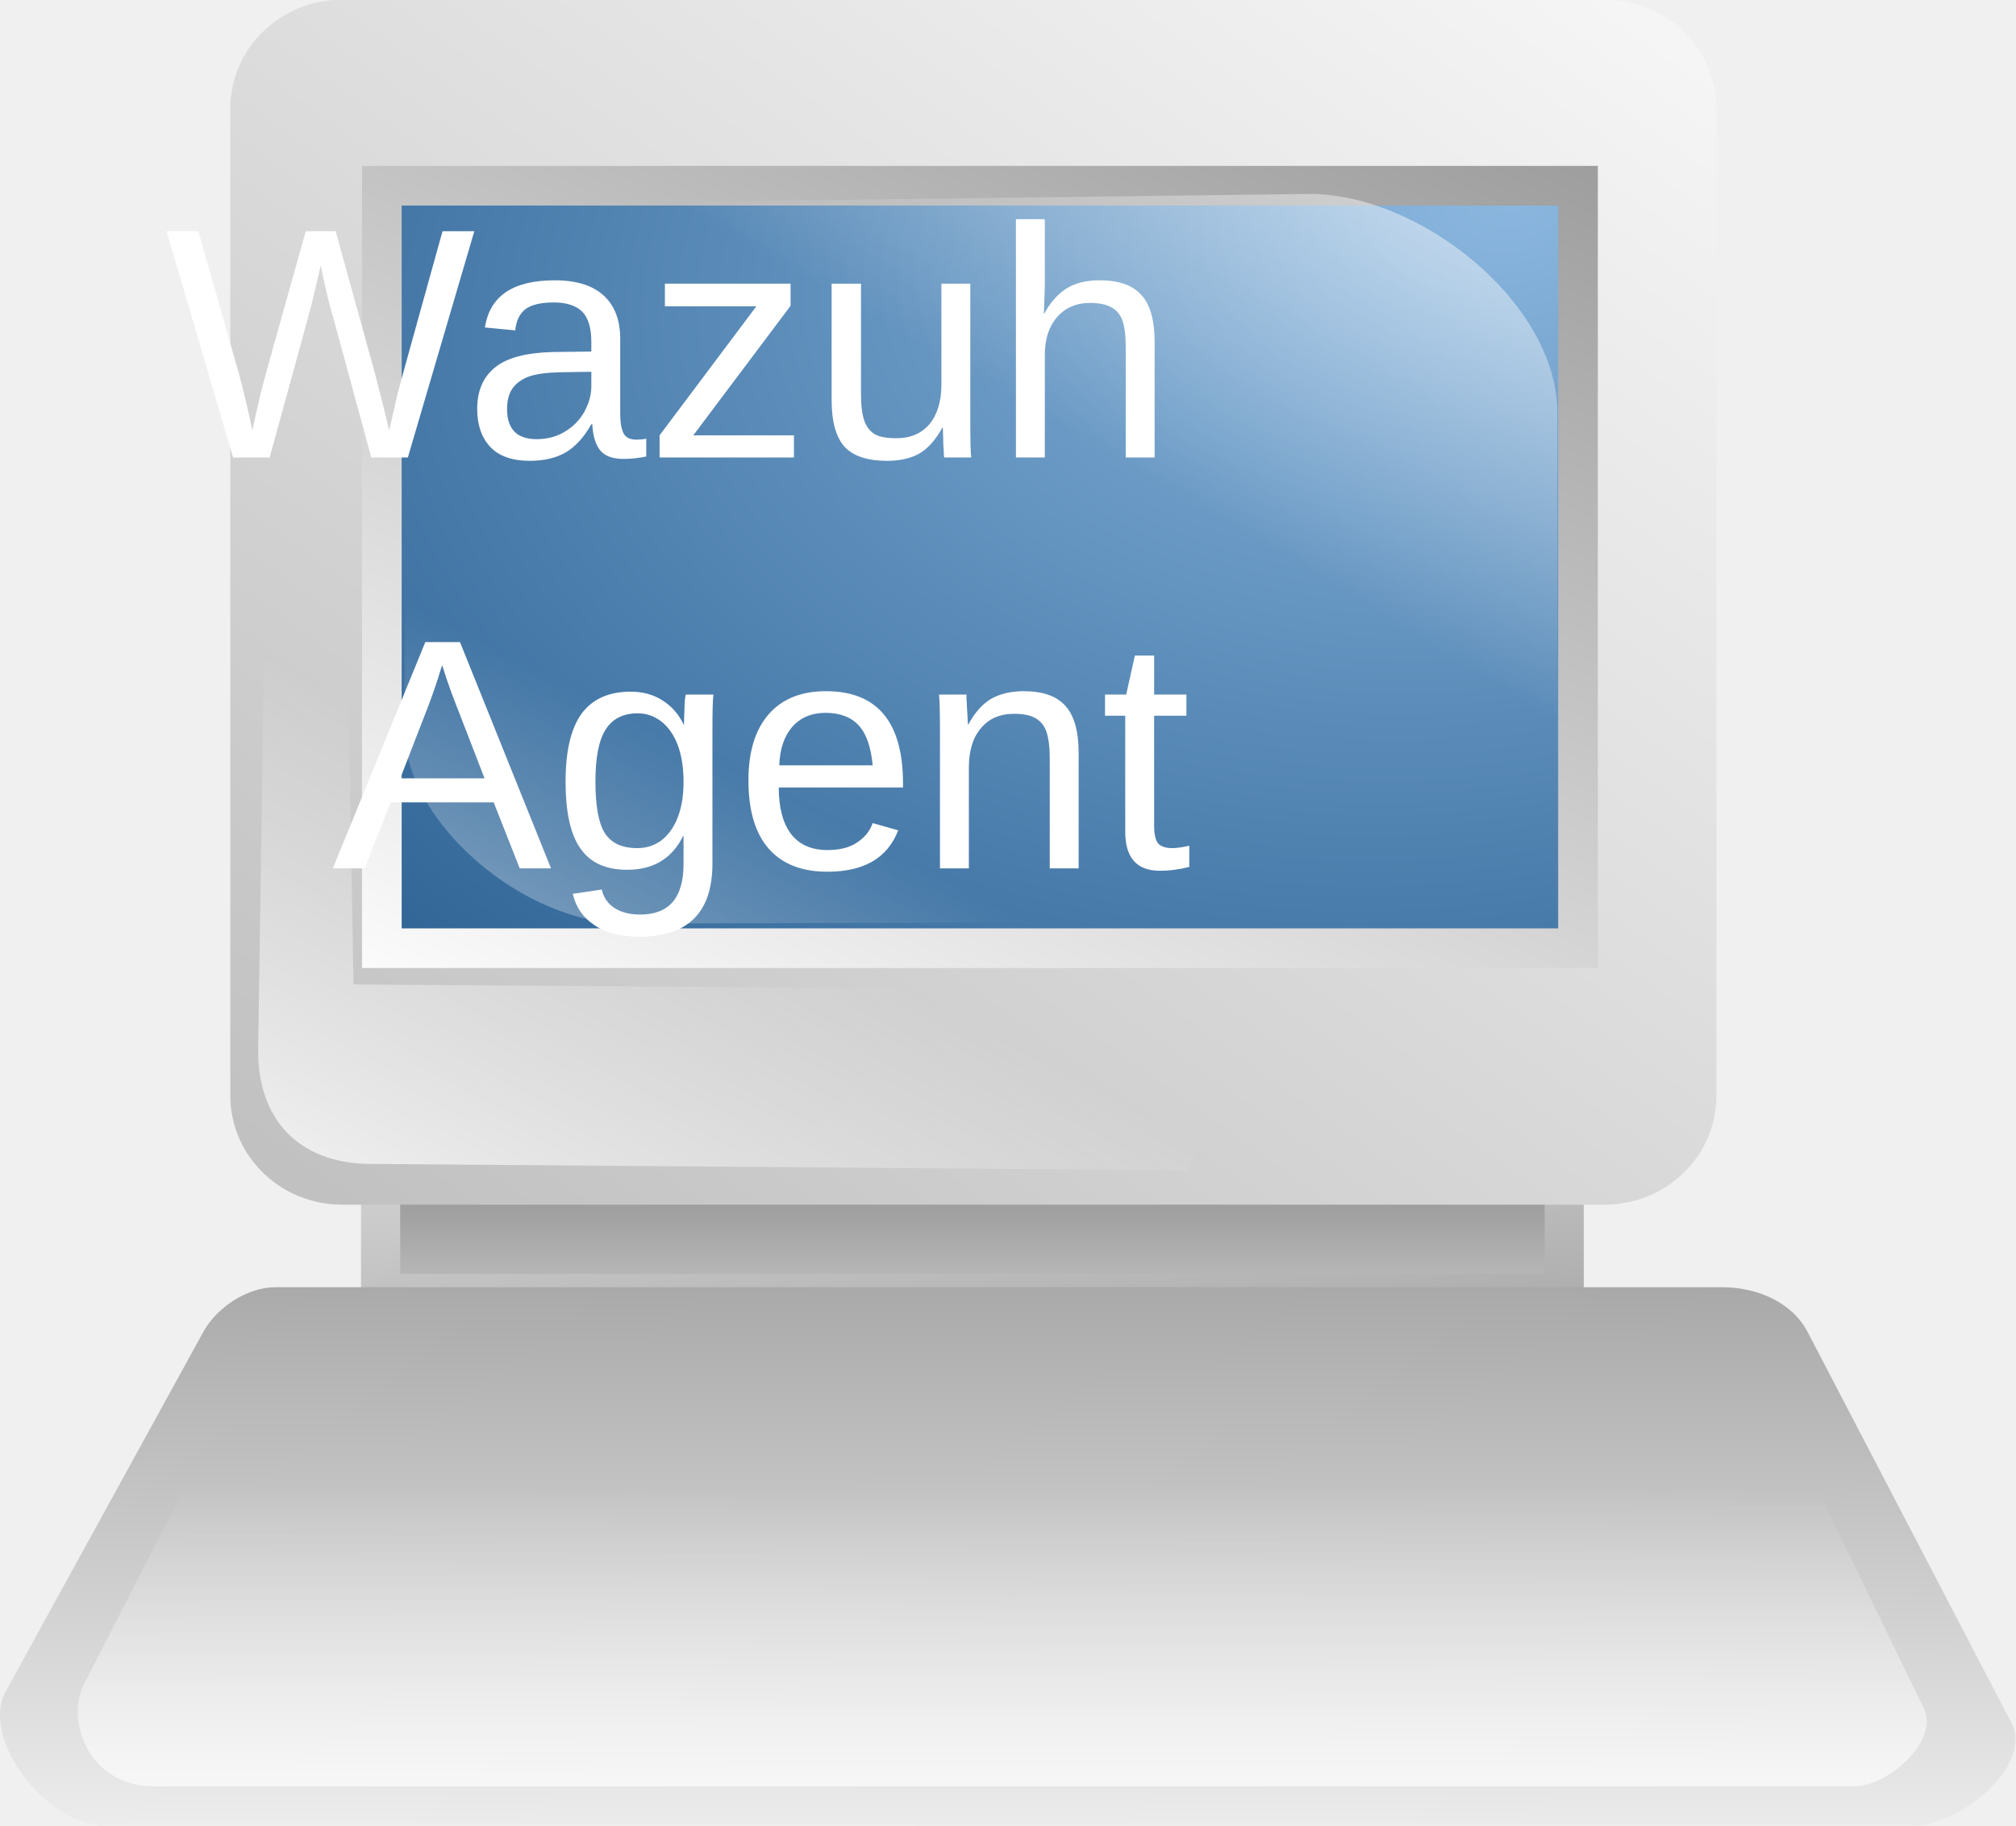
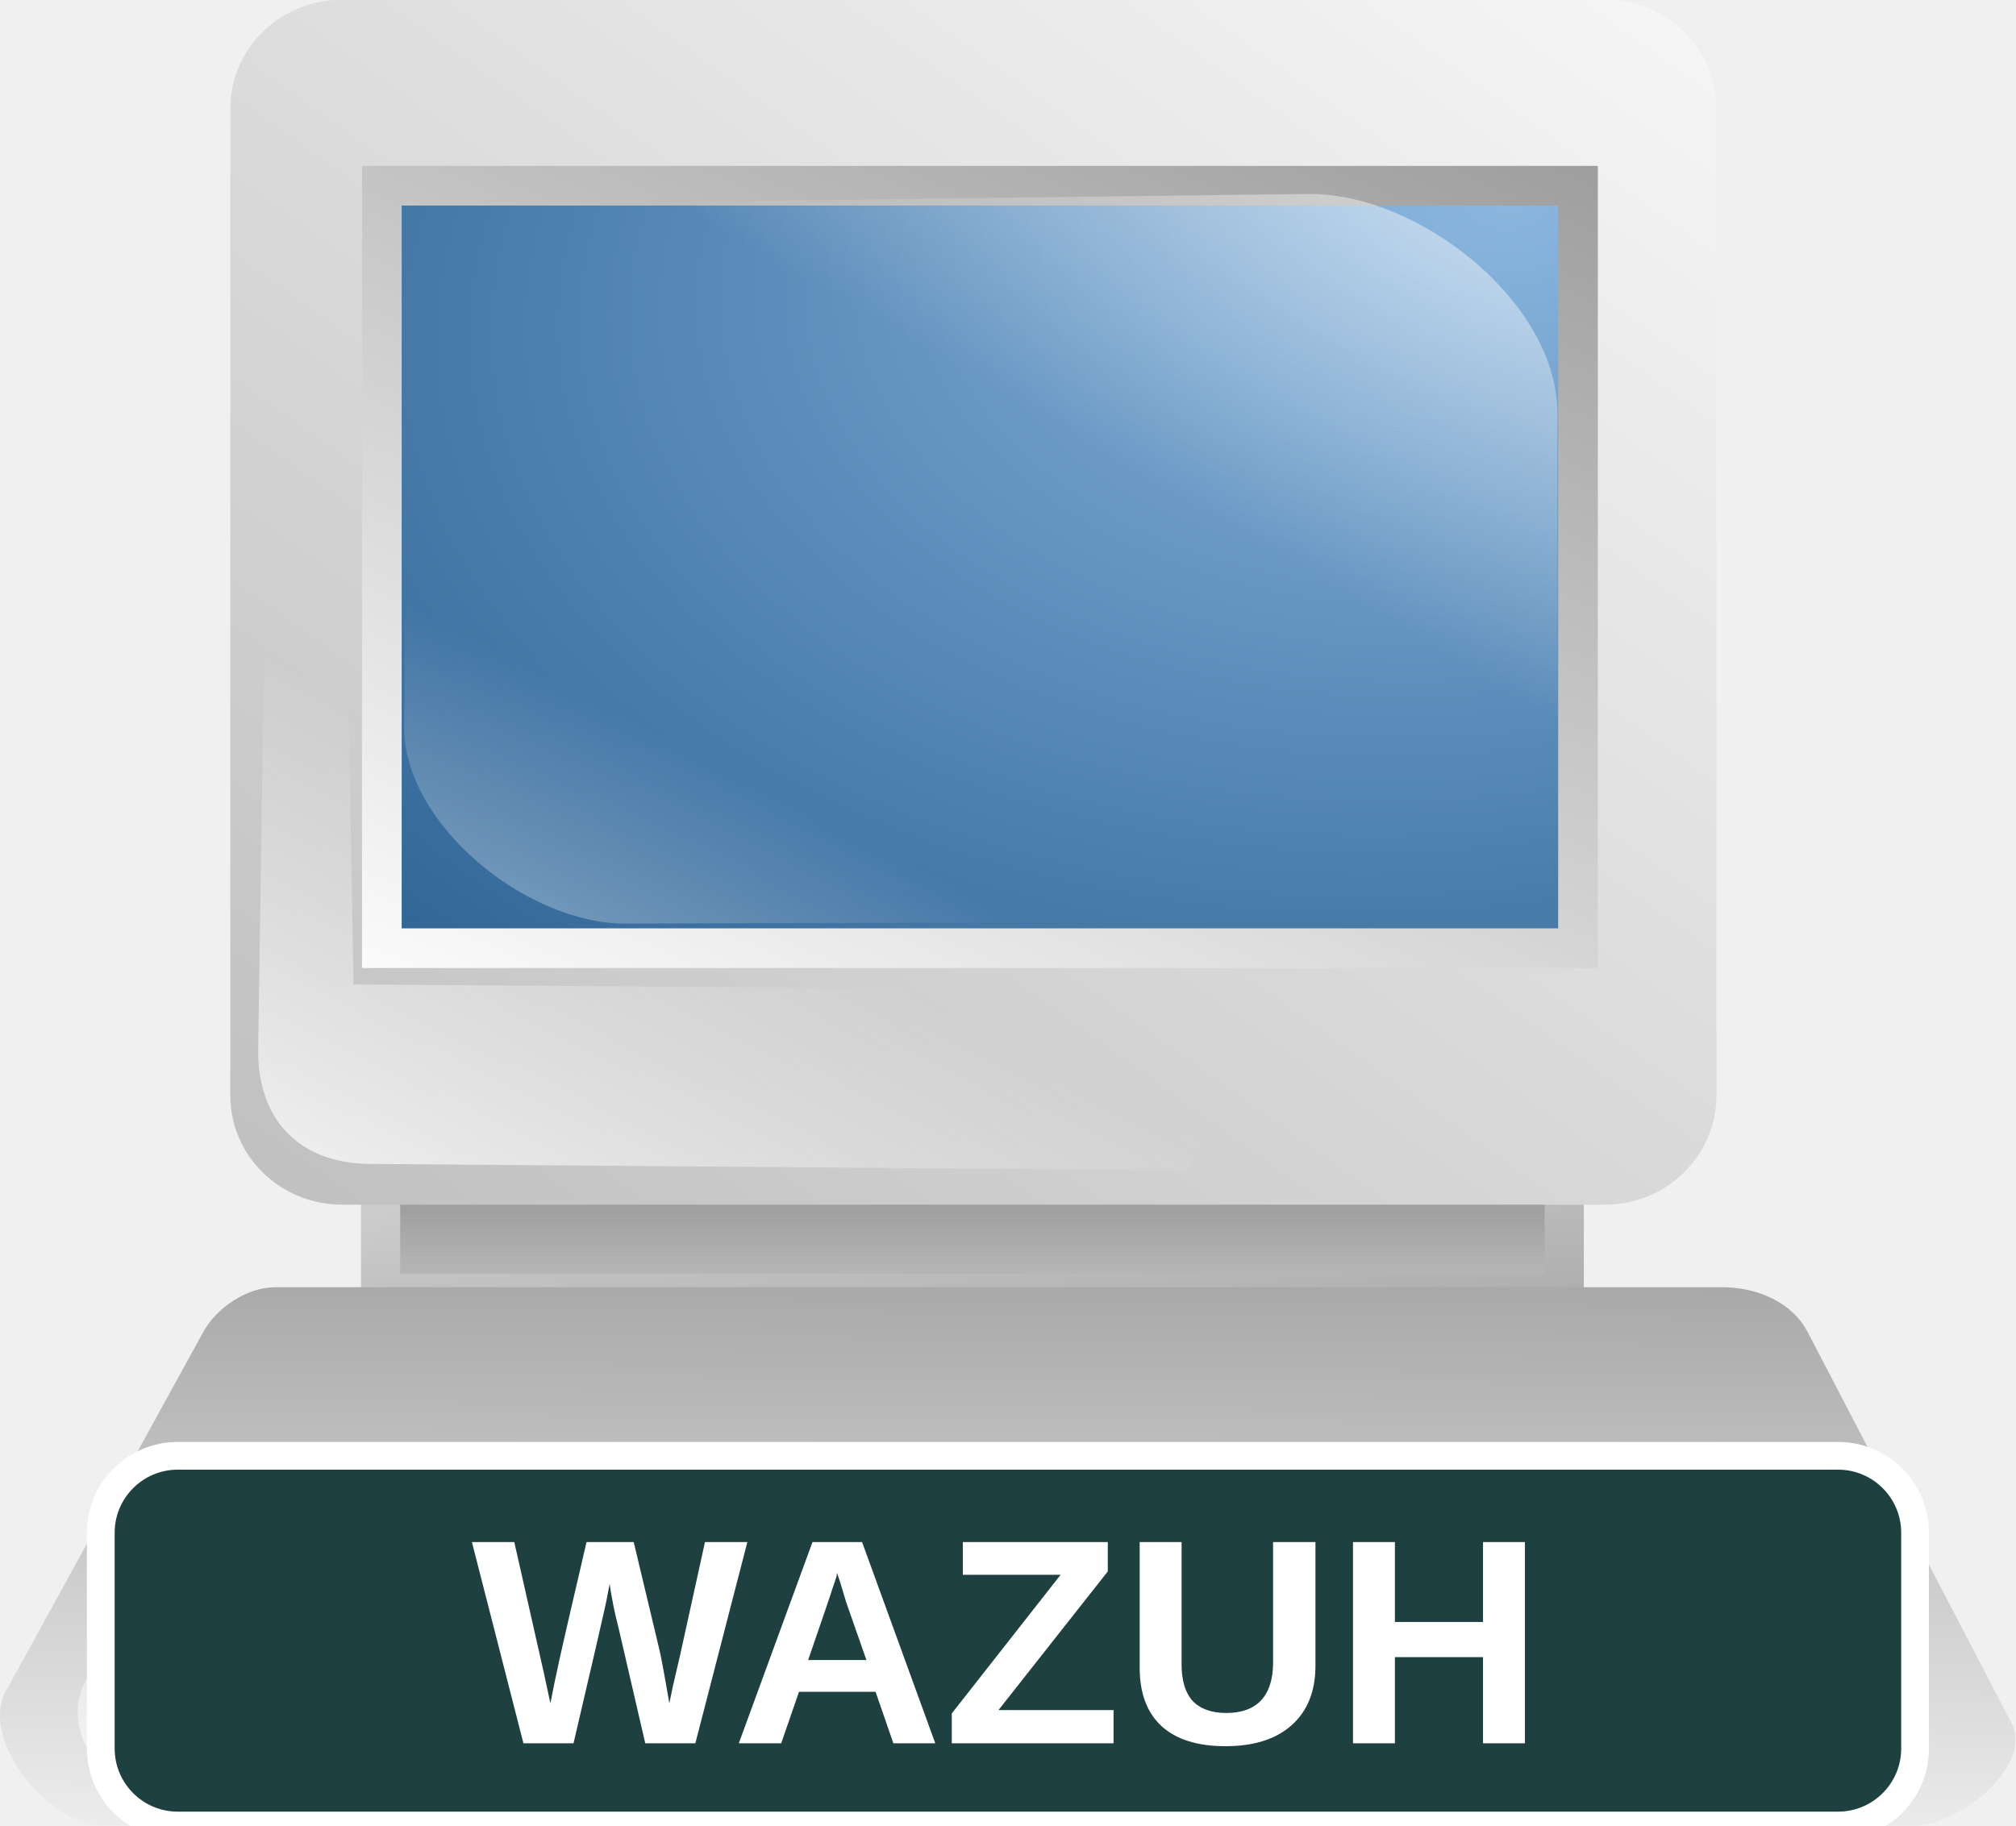
- <svg xmlns="http://www.w3.org/2000/svg" xmlns:xlink="http://www.w3.org/1999/xlink" height="59.254" id="Andysvg" version="1.0" width="65.415" x="0" y="0" xml:space="preserve">
+ <svg xmlns="http://www.w3.org/2000/svg" xmlns:xlink="http://www.w3.org/1999/xlink" height="59.254" id="Andysvg" version="1.0" width="65.415" x="0" y="0">
  <defs id="defs3">
    <linearGradient id="linearGradient1806">
      <stop id="stop1807" offset="0" style="stop-color:#000000;stop-opacity:0.351;" />
      <stop id="stop3276" offset="0.65" style="stop-color:#000000;stop-opacity:0.134;" />
      <stop id="stop1808" offset="1" style="stop-color:#000000;stop-opacity:0;" />
    </linearGradient>
    <radialGradient cx="42.007" cy="39.008" fx="42.281" fy="39.41" id="radialGradient1977" r="11.574" xlink:href="#linearGradient1806" gradientUnits="userSpaceOnUse" />
    <linearGradient id="linearGradient893">
      <stop id="stop895" offset="0" style="stop-color:#000;stop-opacity:1;" />
      <stop id="stop896" offset="1" style="stop-color:#fff;stop-opacity:1;" />
    </linearGradient>
    <linearGradient id="linearGradient1317">
      <stop id="stop1318" offset="0" style="stop-color:#000000;stop-opacity:0.529;" />
      <stop id="stop1320" offset="0.5" style="stop-color:#000000;stop-opacity:0.174;" />
      <stop id="stop1319" offset="1" style="stop-color:#000000;stop-opacity:0;" />
    </linearGradient>
    <linearGradient id="linearGradient1133">
      <stop id="stop1134" offset="0" style="stop-color:#8bb7df;stop-opacity:1;" />
      <stop id="stop1136" offset="0.762" style="stop-color:#2a6092;stop-opacity:1;" />
      <stop id="stop1135" offset="1" style="stop-color:#375e82;stop-opacity:1;" />
    </linearGradient>
    <linearGradient id="linearGradient1098">
      <stop id="stop1099" offset="0" style="stop-color:#ffffff;stop-opacity:1;" />
      <stop id="stop1101" offset="0.5" style="stop-color:#ffffff;stop-opacity:0.223;" />
      <stop id="stop1102" offset="0.599" style="stop-color:#ffffff;stop-opacity:0;" />
      <stop id="stop1100" offset="1" style="stop-color:#ffffff;stop-opacity:0.603;" />
    </linearGradient>
    <linearGradient id="linearGradient902">
      <stop id="stop903" offset="0" style="stop-color:#000000;stop-opacity:0;" />
      <stop id="stop904" offset="1" style="stop-color:#000000;stop-opacity:0.22;" />
    </linearGradient>
    <linearGradient id="linearGradient892">
      <stop id="stop893" offset="0" style="stop-color:#ffffff;stop-opacity:0;" />
      <stop id="stop894" offset="1" style="stop-color:#fff;stop-opacity:1;" />
    </linearGradient>
    <linearGradient id="linearGradient888">
      <stop id="stop889" offset="0" style="stop-color:#626262;stop-opacity:1;" />
      <stop id="stop890" offset="1" style="stop-color:#fff;stop-opacity:1;" />
    </linearGradient>
    <linearGradient id="linearGradient891" x1="92.438" x2="27.674" xlink:href="#linearGradient888" y1="-3.91" y2="91.077" gradientTransform="matrix(0.8184166,0,0,0.530237,-9.882768,-14.58961)" gradientUnits="userSpaceOnUse" />
    <linearGradient id="linearGradient901" xlink:href="#linearGradient1806" gradientTransform="matrix(0.8517959,0,0,0.5754549,70.87534,-17.35149)" x1="9.492" y1="22.862" x2="41.72" y2="22.862" gradientUnits="userSpaceOnUse" />
    <linearGradient id="linearGradient905" x1="-77.726" x2="95.644" xlink:href="#linearGradient888" y1="208.44" y2="11.699" gradientTransform="matrix(0.7314635,0,0,0.5932693,-9.882769,-14.58962)" gradientUnits="userSpaceOnUse" />
    <radialGradient cx="60.005" cy="56.486" fx="72.108" fy="39.288" id="radialGradient1132" r="68.589" xlink:href="#linearGradient1133" gradientTransform="matrix(0.8184166,0,0,0.530237,-9.882768,-14.58961)" gradientUnits="userSpaceOnUse" />
    <linearGradient id="linearGradient1138" x1="-249.721" x2="-268.254" xlink:href="#linearGradient1806" y1="375.922" y2="75.913" gradientTransform="scale(1.087146,0.91984)" gradientUnits="userSpaceOnUse" />
    <linearGradient id="linearGradient1140" x1="45.686" x2="41.967" xlink:href="#linearGradient888" y1="110.445" y2="232.25" gradientTransform="matrix(1.274381,0,0,0.3405213,-9.882769,-14.58962)" gradientUnits="userSpaceOnUse" />
    <linearGradient id="linearGradient1141" x1="0" x2="0.93" xlink:href="#linearGradient888" y1="3.301" y2="-0.458" />
    <linearGradient id="linearGradient1144" x1="31.45" x2="31.617" xlink:href="#linearGradient892" y1="203.499" y2="251.219" gradientTransform="matrix(1.404409,0,0,0.3089952,-9.882769,-14.58962)" gradientUnits="userSpaceOnUse" />
    <linearGradient id="linearGradient1146" x1="39.811" x2="17.877" xlink:href="#linearGradient892" y1="90.197" y2="113.719" gradientTransform="matrix(0.8811179,0,0,0.4925045,-9.882769,-14.58962)" gradientUnits="userSpaceOnUse" />
    <linearGradient id="linearGradient1148" x1="39.691" x2="70.224" xlink:href="#linearGradient892" y1="49.508" y2="20.482" gradientTransform="scale(1.329144,0.752364)" gradientUnits="userSpaceOnUse" />
    <linearGradient id="linearGradient1150" x1="35.19" x2="8.346" xlink:href="#linearGradient892" y1="76.278" y2="105.425" gradientTransform="scale(1.328386,0.752793)" gradientUnits="userSpaceOnUse" />
    <linearGradient id="linearGradient1156" x1="25.221" x2="25.221" xlink:href="#linearGradient888" y1="178.489" y2="234.269" gradientTransform="matrix(1.61562,0,0,0.2685999,-9.882768,-14.58961)" gradientUnits="userSpaceOnUse" />
    <linearGradient id="linearGradient1157" x1="51.461" x2="-16.224" xlink:href="#linearGradient888" y1="269.858" y2="176.287" gradientTransform="matrix(1.61562,0,0,0.2685999,-9.882768,-14.58961)" gradientUnits="userSpaceOnUse" />
    <linearGradient id="linearGradient1166" x1="111.498" x2="107.049" xlink:href="#linearGradient1317" y1="131.252" y2="148.786" gradientTransform="matrix(0.562951,0,0,0.378005,1.021178,-9.426161)" gradientUnits="userSpaceOnUse" />
    <linearGradient id="linearGradient1167" x1="141.602" x2="88.447" xlink:href="#linearGradient888" y1="228.393" y2="133.547" gradientTransform="matrix(0.544555,0,0,0.390775,1.021178,-9.426161)" gradientUnits="userSpaceOnUse" />
    <linearGradient id="linearGradient1169" x1="146.699" x2="74.534" xlink:href="#linearGradient893" y1="224.579" y2="81.478" gradientTransform="matrix(0.546024,0,0,0.389723,1.021178,-9.426161)" gradientUnits="userSpaceOnUse" />
    <linearGradient gradientTransform="scale(0.998371,1.001632)" id="linearGradient1170" x1="0.473" x2="0.487" xlink:href="#linearGradient902" y1="-0.016" y2="1.838" />
    <linearGradient id="linearGradient1171" x1="101.107" x2="95.1" xlink:href="#linearGradient902" y1="177.778" y2="173.032" gradientTransform="matrix(0.62565,0,0,0.340123,1.021178,-9.426161)" gradientUnits="userSpaceOnUse" />
    <radialGradient cx="0.479" cy="0.533" fx="0.475" fy="0.267" id="radialGradient1315" r="0.412" xlink:href="#linearGradient1317" />
    <radialGradient cx="0.5" cy="0.5" fx="0.504" fy="0.183" id="radialGradient1316" r="0.35" xlink:href="#linearGradient1317" />
    <linearGradient id="linearGradient1404" x1="88.756" x2="88.997" xlink:href="#linearGradient892" y1="169.098" y2="182.992" gradientTransform="matrix(0.629979,0,0,0.337786,1.021178,-9.426161)" gradientUnits="userSpaceOnUse" />
    <linearGradient gradientTransform="scale(0.997825,1.00218)" id="linearGradient1505" x1="0.472" x2="0.485" xlink:href="#linearGradient902" y1="-0.025" y2="1.857" />
    <linearGradient gradientTransform="scale(0.995847,1.00417)" id="linearGradient1506" x1="0.47" x2="0.485" xlink:href="#linearGradient902" y1="-0.044" y2="1.903" />
    <linearGradient gradientTransform="scale(0.997153,1.002855)" id="linearGradient2740" x1="0.47" x2="0.485" xlink:href="#linearGradient902" y1="-0.034" y2="1.877" />
    <linearGradient id="linearGradient4283" x1="-0.773" x2="0.991" xlink:href="#linearGradient893" y1="2.084" y2="-0.034" />
    <linearGradient id="linearGradient4284" x1="-2.3960868e-17" x2="0.93" xlink:href="#linearGradient893" y1="3.301" y2="-0.458" />
    <linearGradient xlink:href="#linearGradient1806" id="linearGradient1948" gradientUnits="userSpaceOnUse" gradientTransform="scale(1.087146,0.91984)" x1="-249.721" y1="375.922" x2="-268.254" y2="75.913" />
    <linearGradient xlink:href="#linearGradient1806" id="linearGradient1950" gradientUnits="userSpaceOnUse" gradientTransform="scale(1.087146,0.91984)" x1="-249.721" y1="375.922" x2="-268.254" y2="75.913" />
    <linearGradient xlink:href="#linearGradient1806" id="linearGradient1952" gradientUnits="userSpaceOnUse" gradientTransform="scale(1.087146,0.91984)" x1="-249.721" y1="375.922" x2="-268.254" y2="75.913" />
    <linearGradient xlink:href="#linearGradient892" id="linearGradient2625" gradientUnits="userSpaceOnUse" gradientTransform="scale(1.329144,0.752364)" x1="39.691" y1="49.508" x2="70.224" y2="20.482" />
    <linearGradient xlink:href="#linearGradient892" id="linearGradient2627" gradientUnits="userSpaceOnUse" gradientTransform="scale(1.328386,0.752793)" x1="35.19" y1="76.278" x2="8.346" y2="105.425" />
    <linearGradient xlink:href="#linearGradient888" id="linearGradient2633" gradientUnits="userSpaceOnUse" gradientTransform="matrix(0.3870648,0,0,0.2694829,71.57581,-24.08732)" x1="92.438" y1="-3.91" x2="27.674" y2="91.077" />
    <linearGradient xlink:href="#linearGradient892" id="linearGradient2635" gradientUnits="userSpaceOnUse" gradientTransform="matrix(0.8821916,0,0,0.491702,-8.906931,-15.27731)" x1="39.691" y1="49.508" x2="70.224" y2="20.482" />
    <linearGradient xlink:href="#linearGradient892" id="linearGradient2637" gradientUnits="userSpaceOnUse" gradientTransform="matrix(0.8816883,0,0,0.4919824,-10.70168,-14.28309)" x1="35.19" y1="76.278" x2="8.346" y2="105.425" />
-     <radialGradient id="g" cx="240.613" cy="36.807" r="170.021" gradientTransform="scale(0.9982277,1.001775)" fx="240.613" fy="36.807" gradientUnits="userSpaceOnUse">
-       <stop offset=".1" stop-color="#ffe226" id="stop1" />
-       <stop offset=".79" stop-color="#ff7139" id="stop2" />
-     </radialGradient>
-     <radialGradient id="c" cx="226.563" cy="290.178" r="554.146" gradientTransform="scale(1.108737,0.9019269)" fx="226.563" fy="290.178" gradientUnits="userSpaceOnUse">
-       <stop offset=".3" stop-color="#960e18" id="stop3" />
-       <stop offset=".35" stop-color="#b11927" stop-opacity=".74" id="stop4" />
-       <stop offset=".43" stop-color="#db293d" stop-opacity=".34" id="stop5" />
-       <stop offset=".5" stop-color="#f5334b" stop-opacity=".09" id="stop6" />
-       <stop offset=".53" stop-color="#ff3750" stop-opacity="0" id="stop7" />
-     </radialGradient>
-     <radialGradient id="d" cx="395.444" cy="-17.973" r="210.21" gradientTransform="scale(0.7674729,1.302978)" fx="395.444" fy="-17.973" gradientUnits="userSpaceOnUse">
-       <stop offset=".13" stop-color="#fff44f" id="stop8" />
-       <stop offset=".53" stop-color="#ff980e" id="stop9" />
-     </radialGradient>
-     <radialGradient id="e" cx="206.271" cy="373.24" r="223.497" gradientTransform="scale(0.9551958,1.046906)" fx="206.271" fy="373.24" gradientUnits="userSpaceOnUse">
-       <stop offset=".35" stop-color="#3a8ee6" id="stop10" />
-       <stop offset=".67" stop-color="#9059ff" id="stop11" />
-       <stop offset="1" stop-color="#c139e6" id="stop12" />
-     </radialGradient>
-     <radialGradient id="f" cx="271.621" cy="200.902" r="131.863" gradientTransform="scale(0.9551958,1.046906)" fx="271.621" fy="200.902" gradientUnits="userSpaceOnUse">
-       <stop offset=".21" stop-color="#9059ff" stop-opacity="0" id="stop13" />
-       <stop offset=".97" stop-color="#6e008b" stop-opacity=".6" id="stop14" />
-     </radialGradient>
-     <radialGradient id="b" cx="392.807" cy="61.16" r="554.146" gradientTransform="scale(1.108737,0.9019269)" fx="392.807" fy="61.16" gradientUnits="userSpaceOnUse">
-       <stop offset=".13" stop-color="#ffbd4f" id="stop15" />
-       <stop offset=".28" stop-color="#ff980e" id="stop16" />
-       <stop offset=".47" stop-color="#ff3750" id="stop17" />
-       <stop offset=".78" stop-color="#eb0878" id="stop18" />
-       <stop offset=".86" stop-color="#e50080" id="stop19" />
-     </radialGradient>
-     <radialGradient id="h" cx="362.075" cy="-81.709" r="742.387" gradientTransform="scale(1.09145,0.9162123)" fx="362.075" fy="-81.709" gradientUnits="userSpaceOnUse">
-       <stop offset=".11" stop-color="#fff44f" id="stop20" />
-       <stop offset=".46" stop-color="#ff980e" id="stop21" />
-       <stop offset=".72" stop-color="#ff3647" id="stop22" />
-       <stop offset=".9" stop-color="#e31587" id="stop23" />
-     </radialGradient>
-     <radialGradient id="i" cx="475.588" cy="-41.588" r="779.909" gradientTransform="scale(0.688184,1.4531)" fx="475.588" fy="-41.588" gradientUnits="userSpaceOnUse">
-       <stop offset="0" stop-color="#fff44f" id="stop24" />
-       <stop offset=".3" stop-color="#ff980e" id="stop25" />
-       <stop offset=".57" stop-color="#ff3647" id="stop26" />
-       <stop offset=".74" stop-color="#e31587" id="stop27" />
-     </radialGradient>
-     <radialGradient id="j" cx="239.797" cy="99.006" r="461.114" gradientTransform="scale(1.008901,0.9911775)" fx="239.797" fy="99.006" gradientUnits="userSpaceOnUse">
-       <stop offset=".14" stop-color="#fff44f" id="stop28" />
-       <stop offset=".48" stop-color="#ff980e" id="stop29" />
-       <stop offset=".66" stop-color="#ff3647" id="stop30" />
-       <stop offset=".9" stop-color="#e31587" id="stop31" />
-     </radialGradient>
-     <radialGradient id="k" cx="343.038" cy="132.012" r="528.893" gradientTransform="scale(1.057258,0.9458432)" fx="343.038" fy="132.012" gradientUnits="userSpaceOnUse">
-       <stop offset=".09" stop-color="#fff44f" id="stop32" />
-       <stop offset=".63" stop-color="#ff980e" id="stop33" />
-     </radialGradient>
-     <linearGradient id="a" x1="441.984" y1="75.631" x2="62.126" y2="454.269" gradientTransform="scale(0.9837438,1.016525)" gradientUnits="userSpaceOnUse">
-       <stop offset=".05" stop-color="#fff44f" id="stop34" />
-       <stop offset=".37" stop-color="#ff980e" id="stop35" />
-       <stop offset=".53" stop-color="#ff3647" id="stop36" />
-       <stop offset=".7" stop-color="#e31587" id="stop37" />
-     </linearGradient>
-     <linearGradient id="l" x1="406.611" y1="68.312" x2="104.093" y2="409.866" gradientTransform="scale(0.9837397,1.016529)" gradientUnits="userSpaceOnUse">
-       <stop offset=".17" stop-color="#fff44f" stop-opacity=".8" id="stop38" />
-       <stop offset=".6" stop-color="#fff44f" stop-opacity="0" id="stop39" />
-     </linearGradient>
-     <linearGradient id="linearGradient2795">
-       <stop style="stop-color:#b8b8b8;stop-opacity:0.498;" offset="0" id="stop2797" />
-       <stop style="stop-color:#7f7f7f;stop-opacity:0;" offset="1" id="stop2799" />
-     </linearGradient>
-     <linearGradient id="linearGradient2787">
-       <stop style="stop-color:#7f7f7f;stop-opacity:0.5;" offset="0" id="stop2789" />
-       <stop style="stop-color:#7f7f7f;stop-opacity:0;" offset="1" id="stop2791" />
-     </linearGradient>
-     <linearGradient id="linearGradient3676">
-       <stop style="stop-color:#b2b2b2;stop-opacity:0.5;" offset="0" id="stop3678" />
-       <stop style="stop-color:#b3b3b3;stop-opacity:0;" offset="1" id="stop3680" />
-     </linearGradient>
-     <linearGradient id="linearGradient3236">
-       <stop style="stop-color:#f4f4f4;stop-opacity:1" offset="0" id="stop3244" />
-       <stop style="stop-color:white;stop-opacity:1" offset="1" id="stop3240" />
-     </linearGradient>
-     <linearGradient id="linearGradient4671">
-       <stop style="stop-color:#ffd43b;stop-opacity:1;" offset="0" id="stop4673" />
-       <stop style="stop-color:#ffe873;stop-opacity:1" offset="1" id="stop4675" />
-     </linearGradient>
-     <linearGradient id="linearGradient4689">
-       <stop style="stop-color:#5a9fd4;stop-opacity:1;" offset="0" id="stop4691" />
-       <stop style="stop-color:#306998;stop-opacity:1;" offset="1" id="stop4693" />
-     </linearGradient>
-     <linearGradient x1="224.24" y1="144.757" x2="-65.309" y2="144.757" id="linearGradient2987" xlink:href="#linearGradient4671" gradientUnits="userSpaceOnUse" gradientTransform="translate(100.2702,99.61116)" />
-     <linearGradient x1="172.942" y1="77.476" x2="26.67" y2="76.313" id="linearGradient2990" xlink:href="#linearGradient4689" gradientUnits="userSpaceOnUse" gradientTransform="translate(100.2702,99.61116)" />
-     <linearGradient xlink:href="#linearGradient4671" id="linearGradient2255" gradientUnits="userSpaceOnUse" gradientTransform="matrix(0.562541,0,0,0.567972,-11.5974,-7.60954)" x1="224.24" y1="144.757" x2="-65.309" y2="144.757" />
-     <linearGradient xlink:href="#linearGradient4689" id="linearGradient2258" gradientUnits="userSpaceOnUse" gradientTransform="matrix(0.562541,0,0,0.567972,-11.5974,-7.60954)" x1="172.942" y1="76.176" x2="26.67" y2="76.313" />
-     <radialGradient xlink:href="#linearGradient2795" id="radialGradient2801" cx="61.519" cy="132.286" fx="61.519" fy="132.286" r="29.037" gradientTransform="matrix(1,0,0,0.177966,0,108.7434)" gradientUnits="userSpaceOnUse" />
  </defs>
  <rect height="5.409" id="rect1155" style="fill:url(#linearGradient1156);fill-opacity:1;fill-rule:evenodd;stroke:url(#linearGradient1157);stroke-width:0.953pt" width="38.406" x="12.35" y="36.575" />
  <path d="M 0.193,54.885 C -0.674,56.463 1.558,59.254 3.393,59.254 L 62.069,59.254 C 63.629,59.254 65.976,57.281 65.27,55.925 L 58.655,43.235 C 58.146,42.258 57.006,41.779 55.881,41.779 L 8.941,41.779 C 8.014,41.779 7.032,42.438 6.594,43.235 L 0.193,54.885 z " id="path1139" style="fill:url(#linearGradient1140);fill-opacity:1;fill-rule:evenodd;stroke-width:1.447pt" />
  <rect height="39.11" id="rect1137" rx="3.627" ry="3.537" style="fill:url(#linearGradient905);fill-opacity:1;fill-rule:evenodd;stroke-width:1.628" width="48.221" x="7.473" y="-0.01" />
  <rect height="24.747" id="rect1131" style="fill:url(#radialGradient1132);fill-opacity:1;fill-rule:evenodd;stroke:url(#linearGradient891);stroke-width:0.965pt" width="38.813" x="12.39" y="6.028" />
  <path d="M 8.591,19.782 L 8.377,34.033 C 8.343,36.304 9.671,37.759 12.004,37.777 L 38.569,37.985 L 41.129,32.16 L 11.471,31.952 L 11.258,19.678 L 8.591,19.782 z " id="path1145" style="fill:url(#linearGradient1146);fill-opacity:1;fill-rule:evenodd;stroke-width:1pt" />
  <path d="M 2.721,54.675 C 2.111,55.867 2.909,57.975 4.97,57.975 L 60.18,57.975 C 61.276,57.975 62.926,56.485 62.43,55.461 L 57.78,45.875 C 57.422,45.136 56.621,44.774 55.831,44.774 L 8.869,44.774 C 8.218,44.774 7.527,45.272 7.22,45.875 L 2.721,54.675 z " id="path1143" style="fill:url(#linearGradient1144);fill-opacity:1;fill-rule:evenodd;stroke-width:1pt" />
  <path d="M 19.011,6.59 L 42.427,6.295 C 46.041,6.249 50.532,9.83 50.532,13.389 L 50.532,24.031 L 18.711,23.735 L 19.011,6.59 z " id="path1147" style="fill:url(#linearGradient2635);fill-opacity:1;fill-rule:evenodd;stroke-width:1pt" />
  <path d="M 41.293,29.916 L 20.31,29.978 C 17.071,29.987 13.079,26.74 13.111,23.551 L 13.206,14.017 L 41.715,14.557 L 41.293,29.916 z " id="path1149" style="fill:url(#linearGradient2637);fill-opacity:1;fill-rule:evenodd;stroke-width:1pt" />
-   <g id="layer2">
-     <text xml:space="preserve" style="font-size:10.667px;font-family:Arial;-inkscape-font-specification:Arial;text-align:center;letter-spacing:0px;writing-mode:lr-tb;direction:ltr;text-anchor:middle;fill:#000000;stroke-width:1.002" x="32.134" y="14.849" id="text1">
-       <tspan id="tspan1" x="32.134" y="14.849" style="font-size:10.667px;fill:#ffffff;fill-opacity:1">Wazuh</tspan>
-       <tspan x="32.134" y="28.183" style="font-size:10.667px;fill:#ffffff;fill-opacity:1" id="tspan2">Agent</tspan>
-     </text>
+   <g id="cqu-label">
+     <rect x="3.27" y="47.25" width="58.87" height="12.0" rx="2.5" fill="#1f4040" stroke="#ffffff" stroke-width="0.9" />
+     <text x="32.71" y="56.58" font-family="Arial, Helvetica, sans-serif" font-size="9.50" font-weight="bold" text-anchor="middle" fill="#ffffff">WAZUH</text>
  </g>
</svg>
